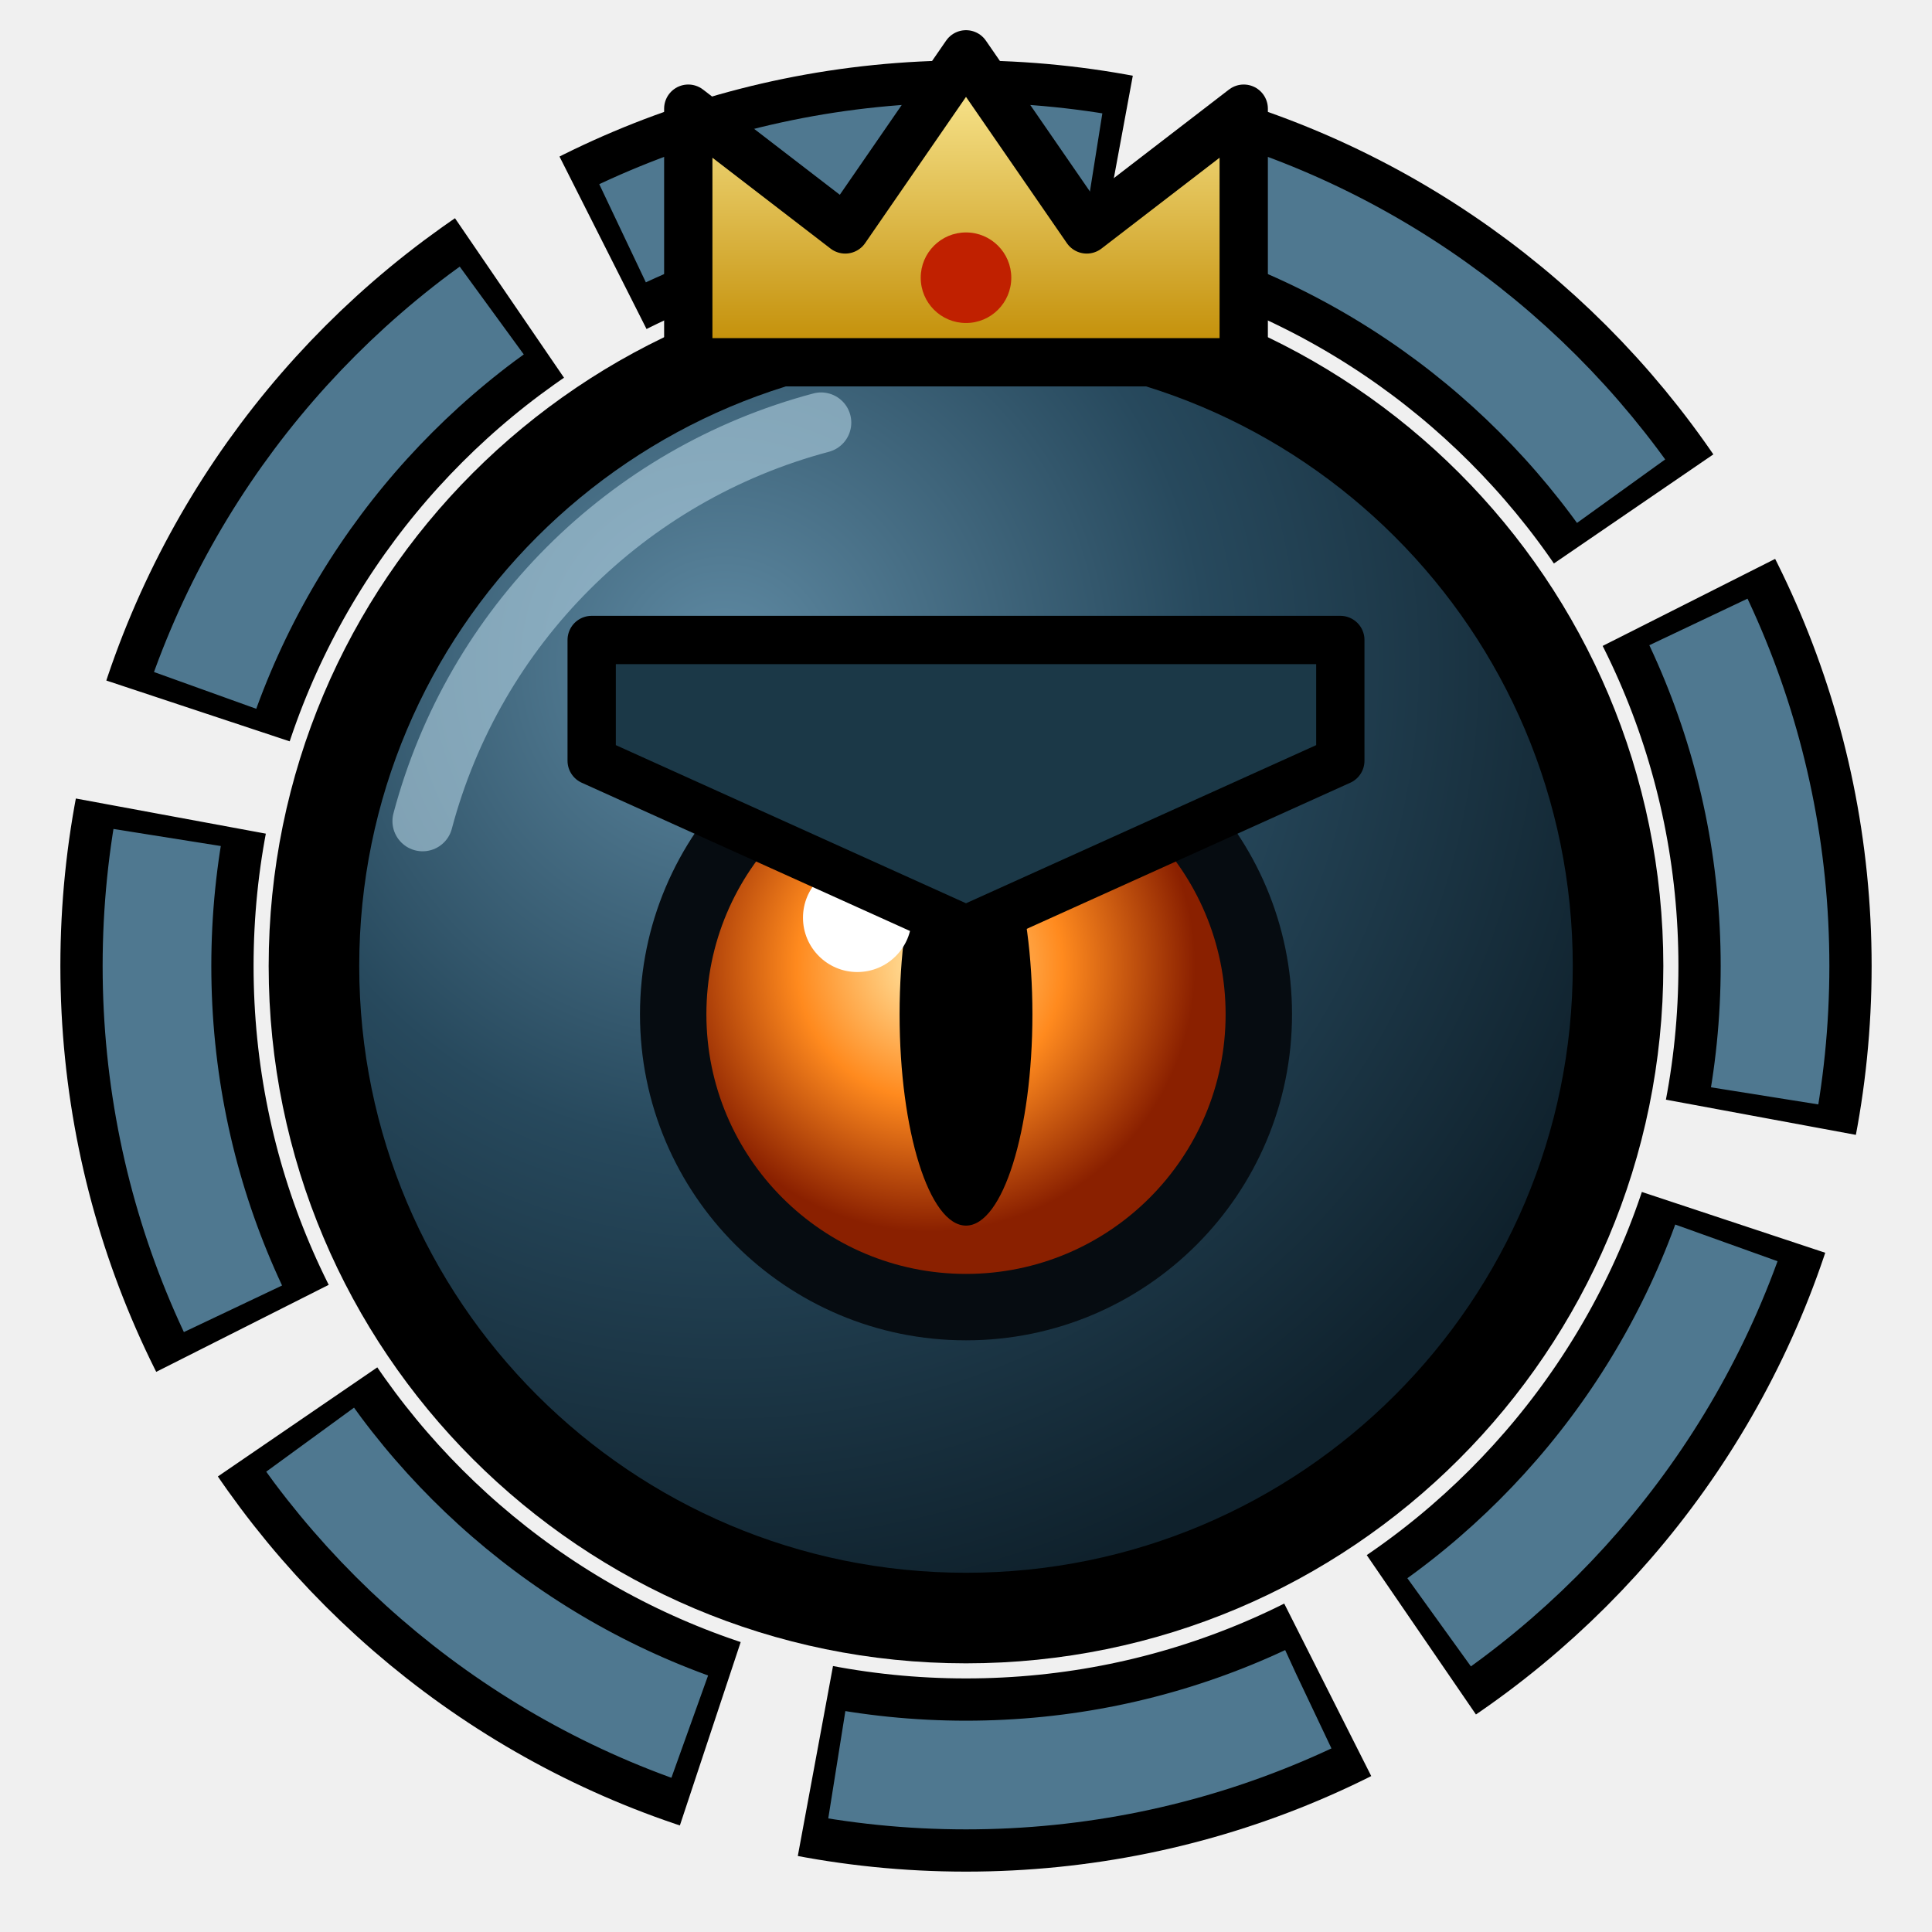
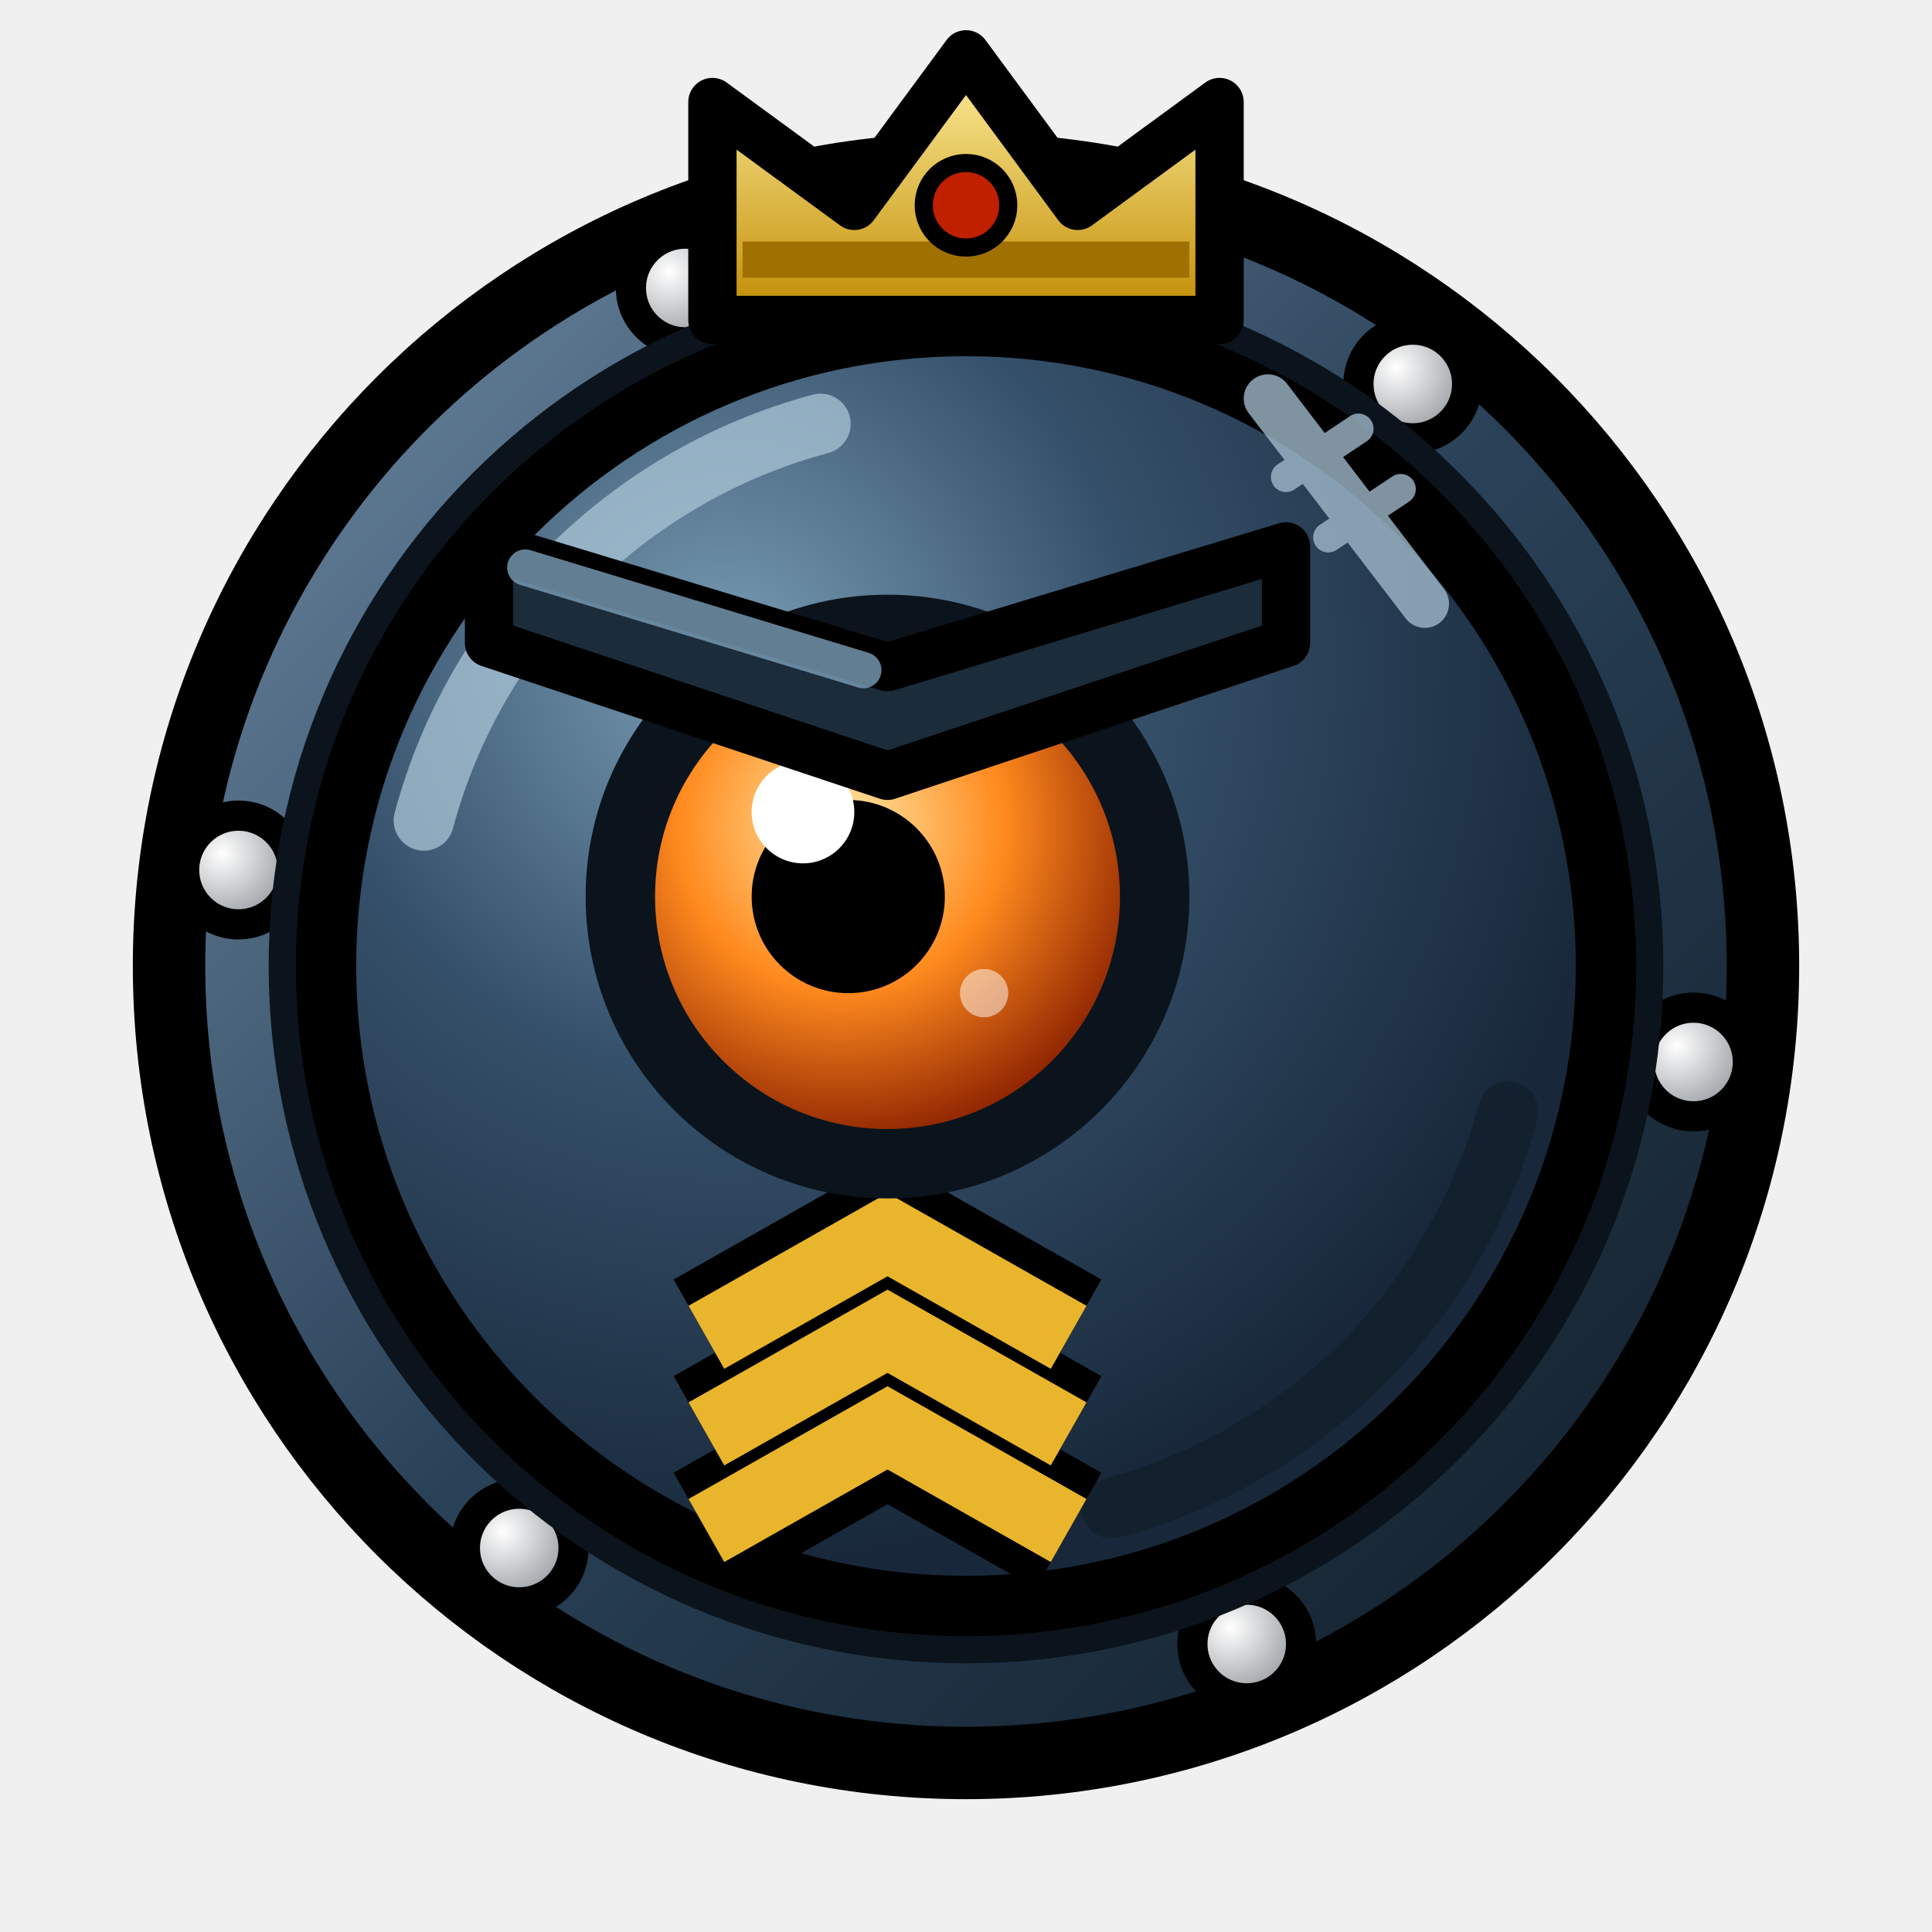
<svg xmlns="http://www.w3.org/2000/svg" viewBox="0 0 32 32">
  <defs>
-     <radialGradient id="shell" cx="12" cy="11" r="16" gradientUnits="userSpaceOnUse">
-       <stop offset="0" stop-color="#5f8aa3" />
-       <stop offset="0.5" stop-color="#27495d" />
-       <stop offset="1" stop-color="#0f212c" />
+     <linearGradient id="gold" x1="0" y1="0" x2="0" y2="1">
+       <stop offset="0" stop-color="#fff0a0" />
+       <stop offset="1" stop-color="#c08a00" />
+     </linearGradient>
+     <radialGradient id="goldr" cx="0.35" cy="0.35" r="0.8">
+       <stop offset="0" stop-color="#fff6c0" />
+       <stop offset="0.6" stop-color="#e0b030" />
+       <stop offset="1" stop-color="#8a6000" />
    </radialGradient>
-     <radialGradient id="iris" cx="15.4" cy="16" r="4.4" gradientUnits="userSpaceOnUse">
+     <radialGradient id="ember" cx="0.4" cy="0.35" r="0.7">
      <stop offset="0" stop-color="#ffe9a8" />
      <stop offset="0.5" stop-color="#ff8a1e" />
      <stop offset="1" stop-color="#8a2000" />
    </radialGradient>
-     <linearGradient id="gold" x1="0" y1="0.8" x2="0" y2="6" gradientUnits="userSpaceOnUse">
-       <stop offset="0" stop-color="#fff0a0" />
-       <stop offset="1" stop-color="#c08a00" />
+     <linearGradient id="collar" x1="4" y1="4" x2="28" y2="28" gradientUnits="userSpaceOnUse">
+       <stop offset="0" stop-color="#6c88a2" />
+       <stop offset="0.5" stop-color="#2a4258" />
+       <stop offset="1" stop-color="#111d28" />
    </linearGradient>
+     <radialGradient id="shell" cx="12" cy="11" r="15" gradientUnits="userSpaceOnUse">
+       <stop offset="0" stop-color="#7a9db6" />
+       <stop offset="0.45" stop-color="#35506a" />
+       <stop offset="1" stop-color="#18283a" />
+     </radialGradient>
+     <radialGradient id="rivet" cx="0.35" cy="0.35" r="0.75">
+       <stop offset="0" stop-color="#ffffff" />
+       <stop offset="1" stop-color="#8a8f94" />
+     </radialGradient>
  </defs>
-   <circle cx="16" cy="16" r="13.4" fill="none" stroke="#000000" stroke-width="3.2" stroke-dasharray="8.72 1.8" stroke-dashoffset="6.2" />
-   <circle cx="16" cy="16" r="13.4" fill="none" stroke="#4f7890" stroke-width="1.8" stroke-dasharray="8 2.52" stroke-dashoffset="5.84" />
-   <circle cx="16" cy="16" r="10.8" fill="url(#shell)" stroke="#000000" stroke-width="1.5" />
-   <path d="M7 13.6 A9.3 9.3 0 0 1 13.6 7" fill="none" stroke="#a9c9da" stroke-width="1" stroke-linecap="round" opacity="0.65" />
-   <circle cx="16" cy="16.8" r="5.4" fill="#060c11" />
-   <circle cx="16" cy="16.8" r="4.3" fill="url(#iris)" />
-   <ellipse cx="16" cy="16.8" rx="1.1" ry="3.5" fill="#000000" />
-   <circle cx="14.2" cy="15.2" r="0.9" fill="#ffffff" />
-   <path d="M9.8 10.6 H22.2 V12.6 L16 15.4 L9.8 12.6 Z" fill="#1b3847" stroke="#000000" stroke-width="0.8" stroke-linejoin="round" />
-   <path d="M11.4 6 V1.8 L14 3.8 L16 0.9 L18 3.8 L20.6 1.8 V6 Z" fill="url(#gold)" stroke="#000000" stroke-width="0.8" stroke-linejoin="round" />
-   <circle cx="16" cy="4.6" r="0.75" fill="#c02000" />
+   <circle cx="16" cy="16" r="13.2" fill="url(#collar)" stroke="#000000" stroke-width="1.2" />
+   <g fill="url(#rivet)" stroke="#000000" stroke-width="0.5">
+     <circle cx="28.05" cy="17.59" r="0.9" />
+     <circle cx="20.65" cy="27.23" r="0.9" />
+     <circle cx="8.6" cy="25.64" r="0.9" />
+     <circle cx="3.95" cy="14.41" r="0.9" />
+     <circle cx="11.35" cy="4.77" r="0.9" />
+     <circle cx="23.4" cy="6.36" r="0.9" />
+   </g>
+   <circle cx="16" cy="16" r="11.1" fill="none" stroke="#0b141c" stroke-width="0.9" />
+   <circle cx="16" cy="16" r="10.6" fill="url(#shell)" stroke="#000000" stroke-width="1" />
+   <path d="M7.02 13.59 A9.3 9.3 0 0 1 13.59 7.02" fill="none" stroke="#a9c4d6" stroke-width="1" stroke-linecap="round" opacity="0.75" />
+   <path d="M24.98 18.41 A9.3 9.3 0 0 1 18.41 24.98" fill="none" stroke="#0e1a24" stroke-width="1" stroke-linecap="round" opacity="0.55" />
+   <g stroke="#9fb8c9" stroke-linecap="round" opacity="0.8">
+     <line x1="21" y1="6.6" x2="23.6" y2="10" stroke-width="0.8" />
+     <line x1="21.3" y1="7.9" x2="22.5" y2="7.1" stroke-width="0.5" />
+     <line x1="22" y1="8.9" x2="23.2" y2="8.1" stroke-width="0.5" />
+   </g>
+   <g transform="translate(-1.3 0.25)">
+     <g fill="none" stroke-linejoin="miter">
+       <g stroke="#000000" stroke-width="2.2">
+         <polyline points="13,21.9 16,20.2 19,21.9" />
+         <polyline points="13,23.5 16,21.8 19,23.5" />
+         <polyline points="13,25.1 16,23.4 19,25.1" />
+       </g>
+       <g stroke="#e9b52c" stroke-width="1.2">
+         <polyline points="13,21.9 16,20.2 19,21.9" />
+         <polyline points="13,23.5 16,21.8 19,23.5" />
+         <polyline points="13,25.1 16,23.4 19,25.1" />
+       </g>
+     </g>
+     <circle cx="16" cy="14.6" r="5" fill="#0b141c" />
+     <circle cx="16" cy="14.6" r="3.85" fill="url(#ember)" />
+     <circle cx="15.35" cy="14.6" r="1.6" fill="#000000" />
+     <circle cx="14.6" cy="13.2" r="0.85" fill="#ffffff" />
+     <circle cx="17.6" cy="16.2" r="0.4" fill="#ffffff" opacity="0.5" />
+     <path d="M9.4 8.8 L16 10.8 L22.6 8.8 L22.6 10.4 L16 12.6 L9.4 10.4 Z" fill="#1b2c3b" stroke="#000000" stroke-width="0.8" stroke-linejoin="round" />
+     <line x1="10" y1="9.15" x2="15.6" y2="10.85" stroke="#7a9db6" stroke-width="0.6" opacity="0.8" stroke-linecap="round" />
+   </g>
+   <path d="M11.8 5.3 V1.69 L14.15 3.41 L16 0.9 L17.85 3.41 L20.2 1.69 V5.3 Z" fill="url(#gold)" stroke="#000000" stroke-width="0.8" stroke-linejoin="round" />
+   <line x1="12.3" y1="4.3" x2="19.7" y2="4.3" stroke="#a07000" stroke-width="0.6" />
+   <circle cx="16" cy="3.4" r="0.7" fill="#c02000" stroke="#000000" stroke-width="0.3" />
</svg>
